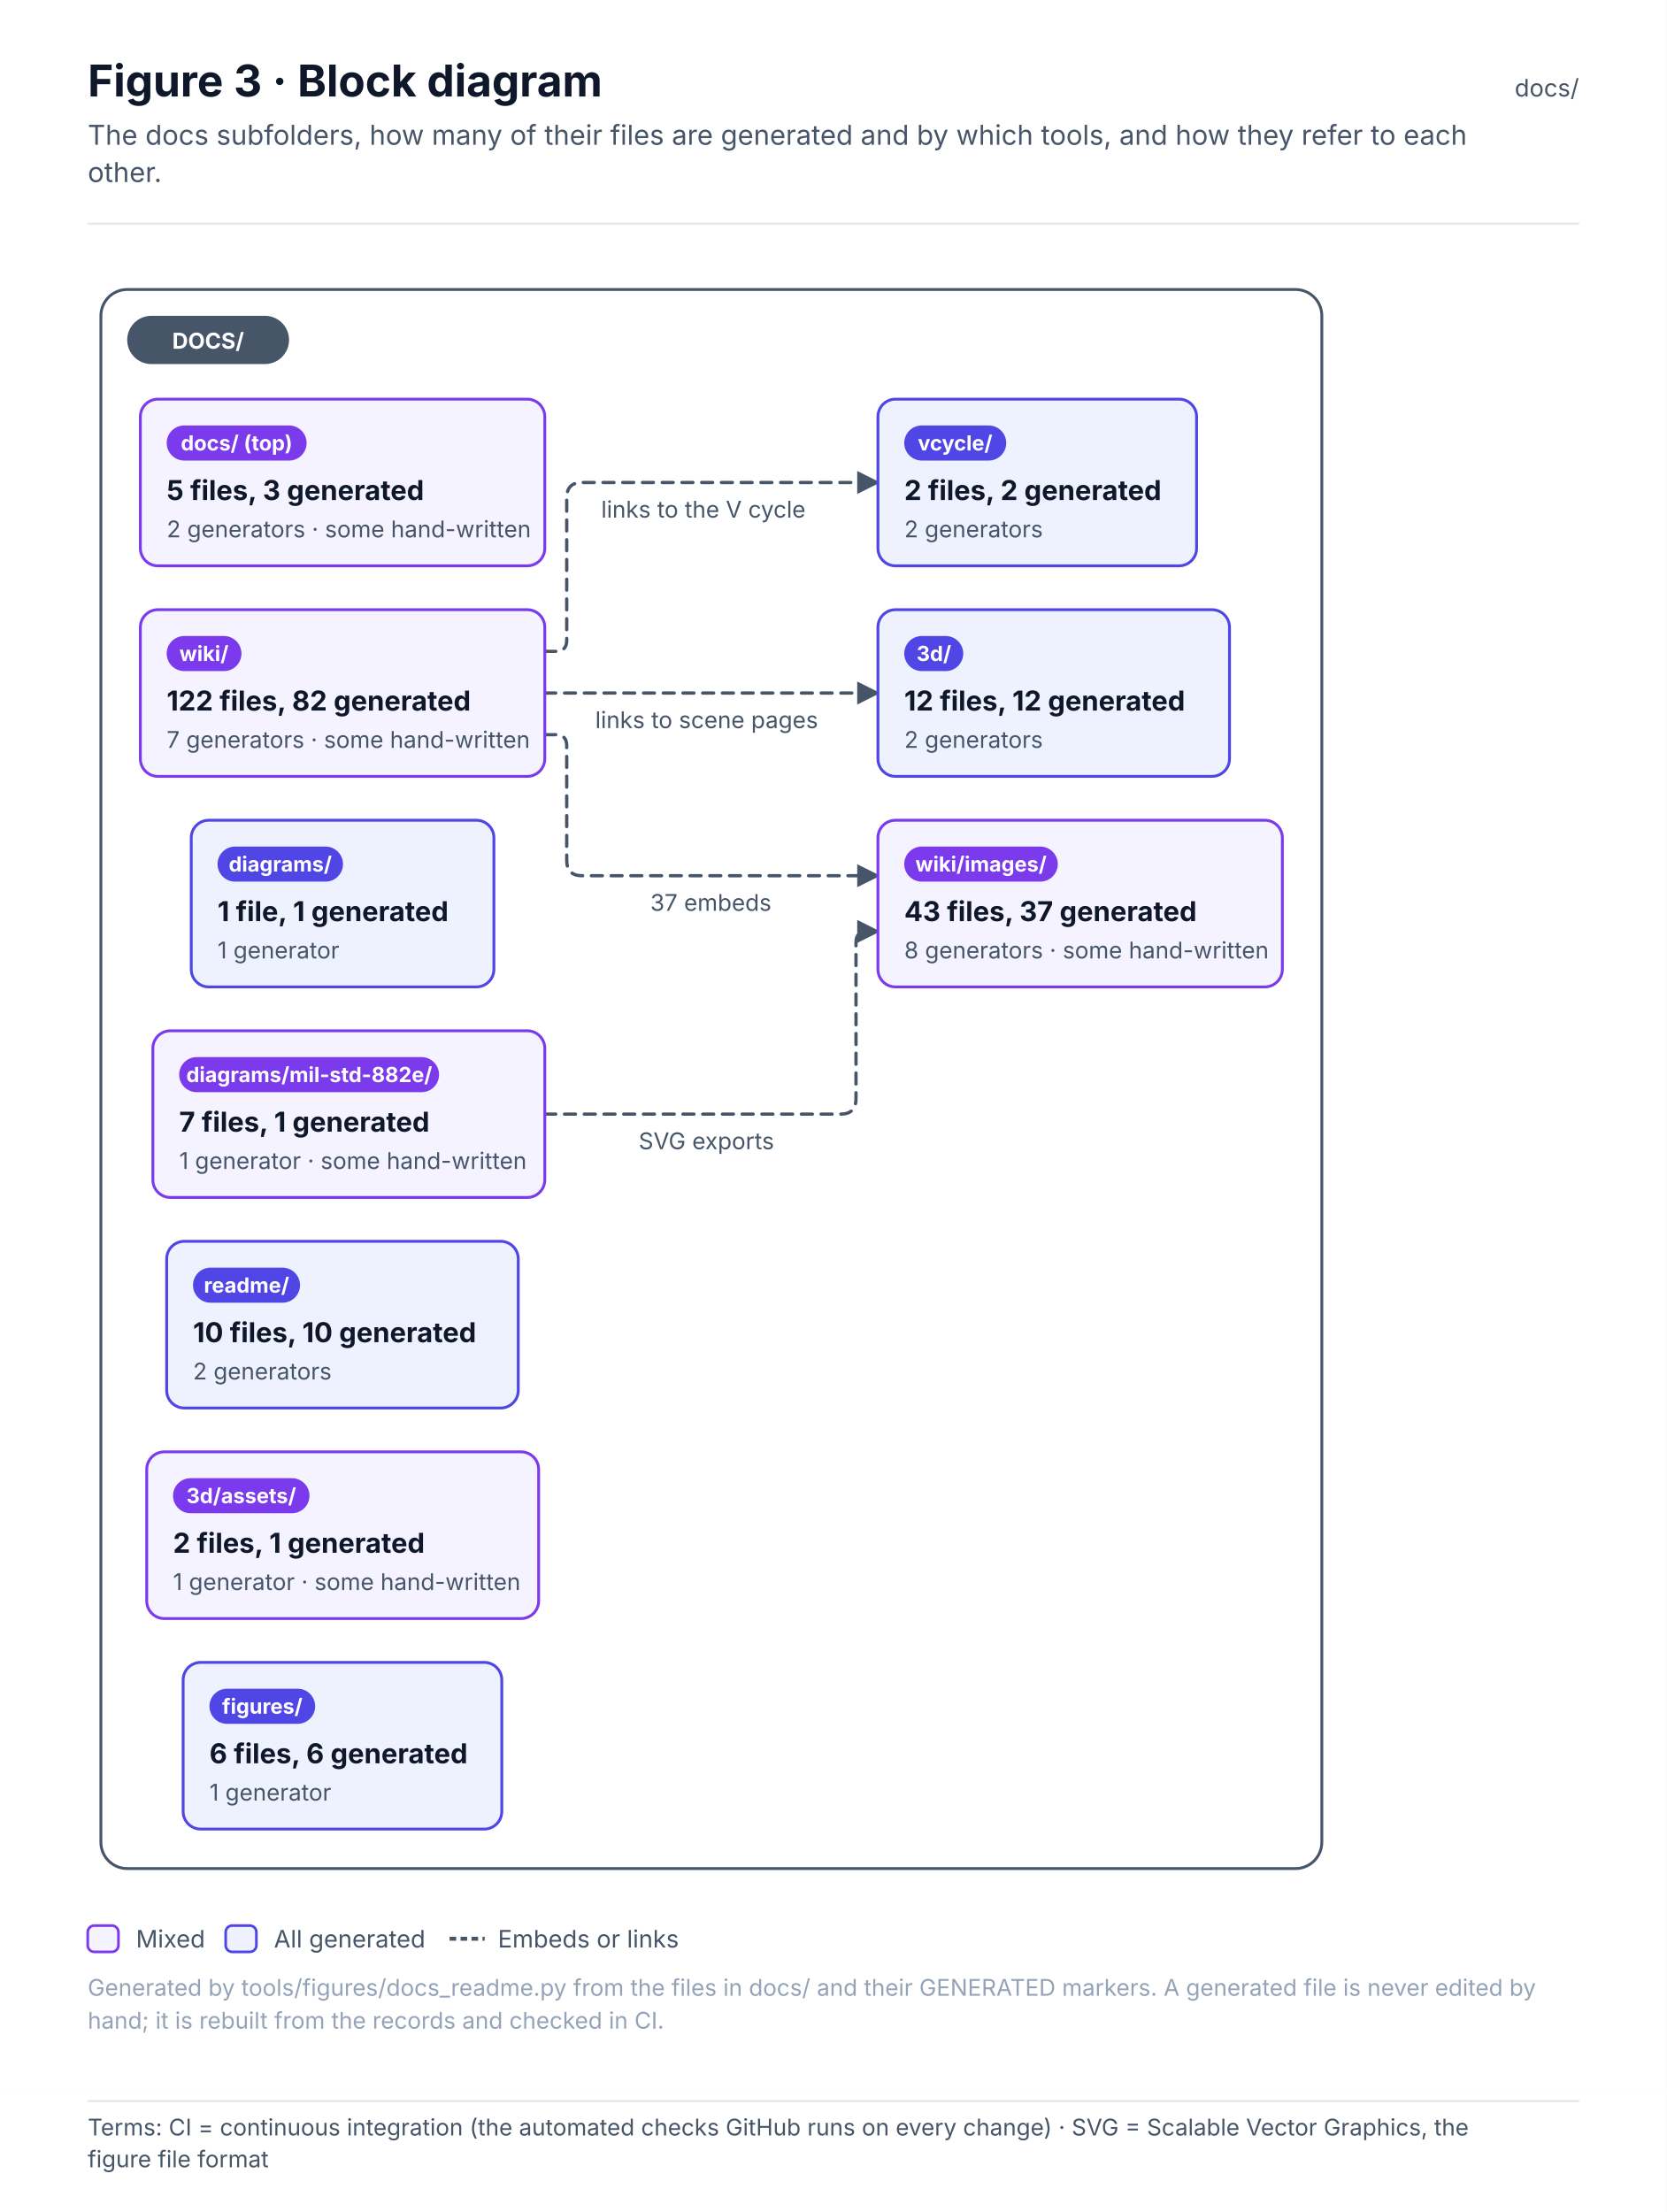
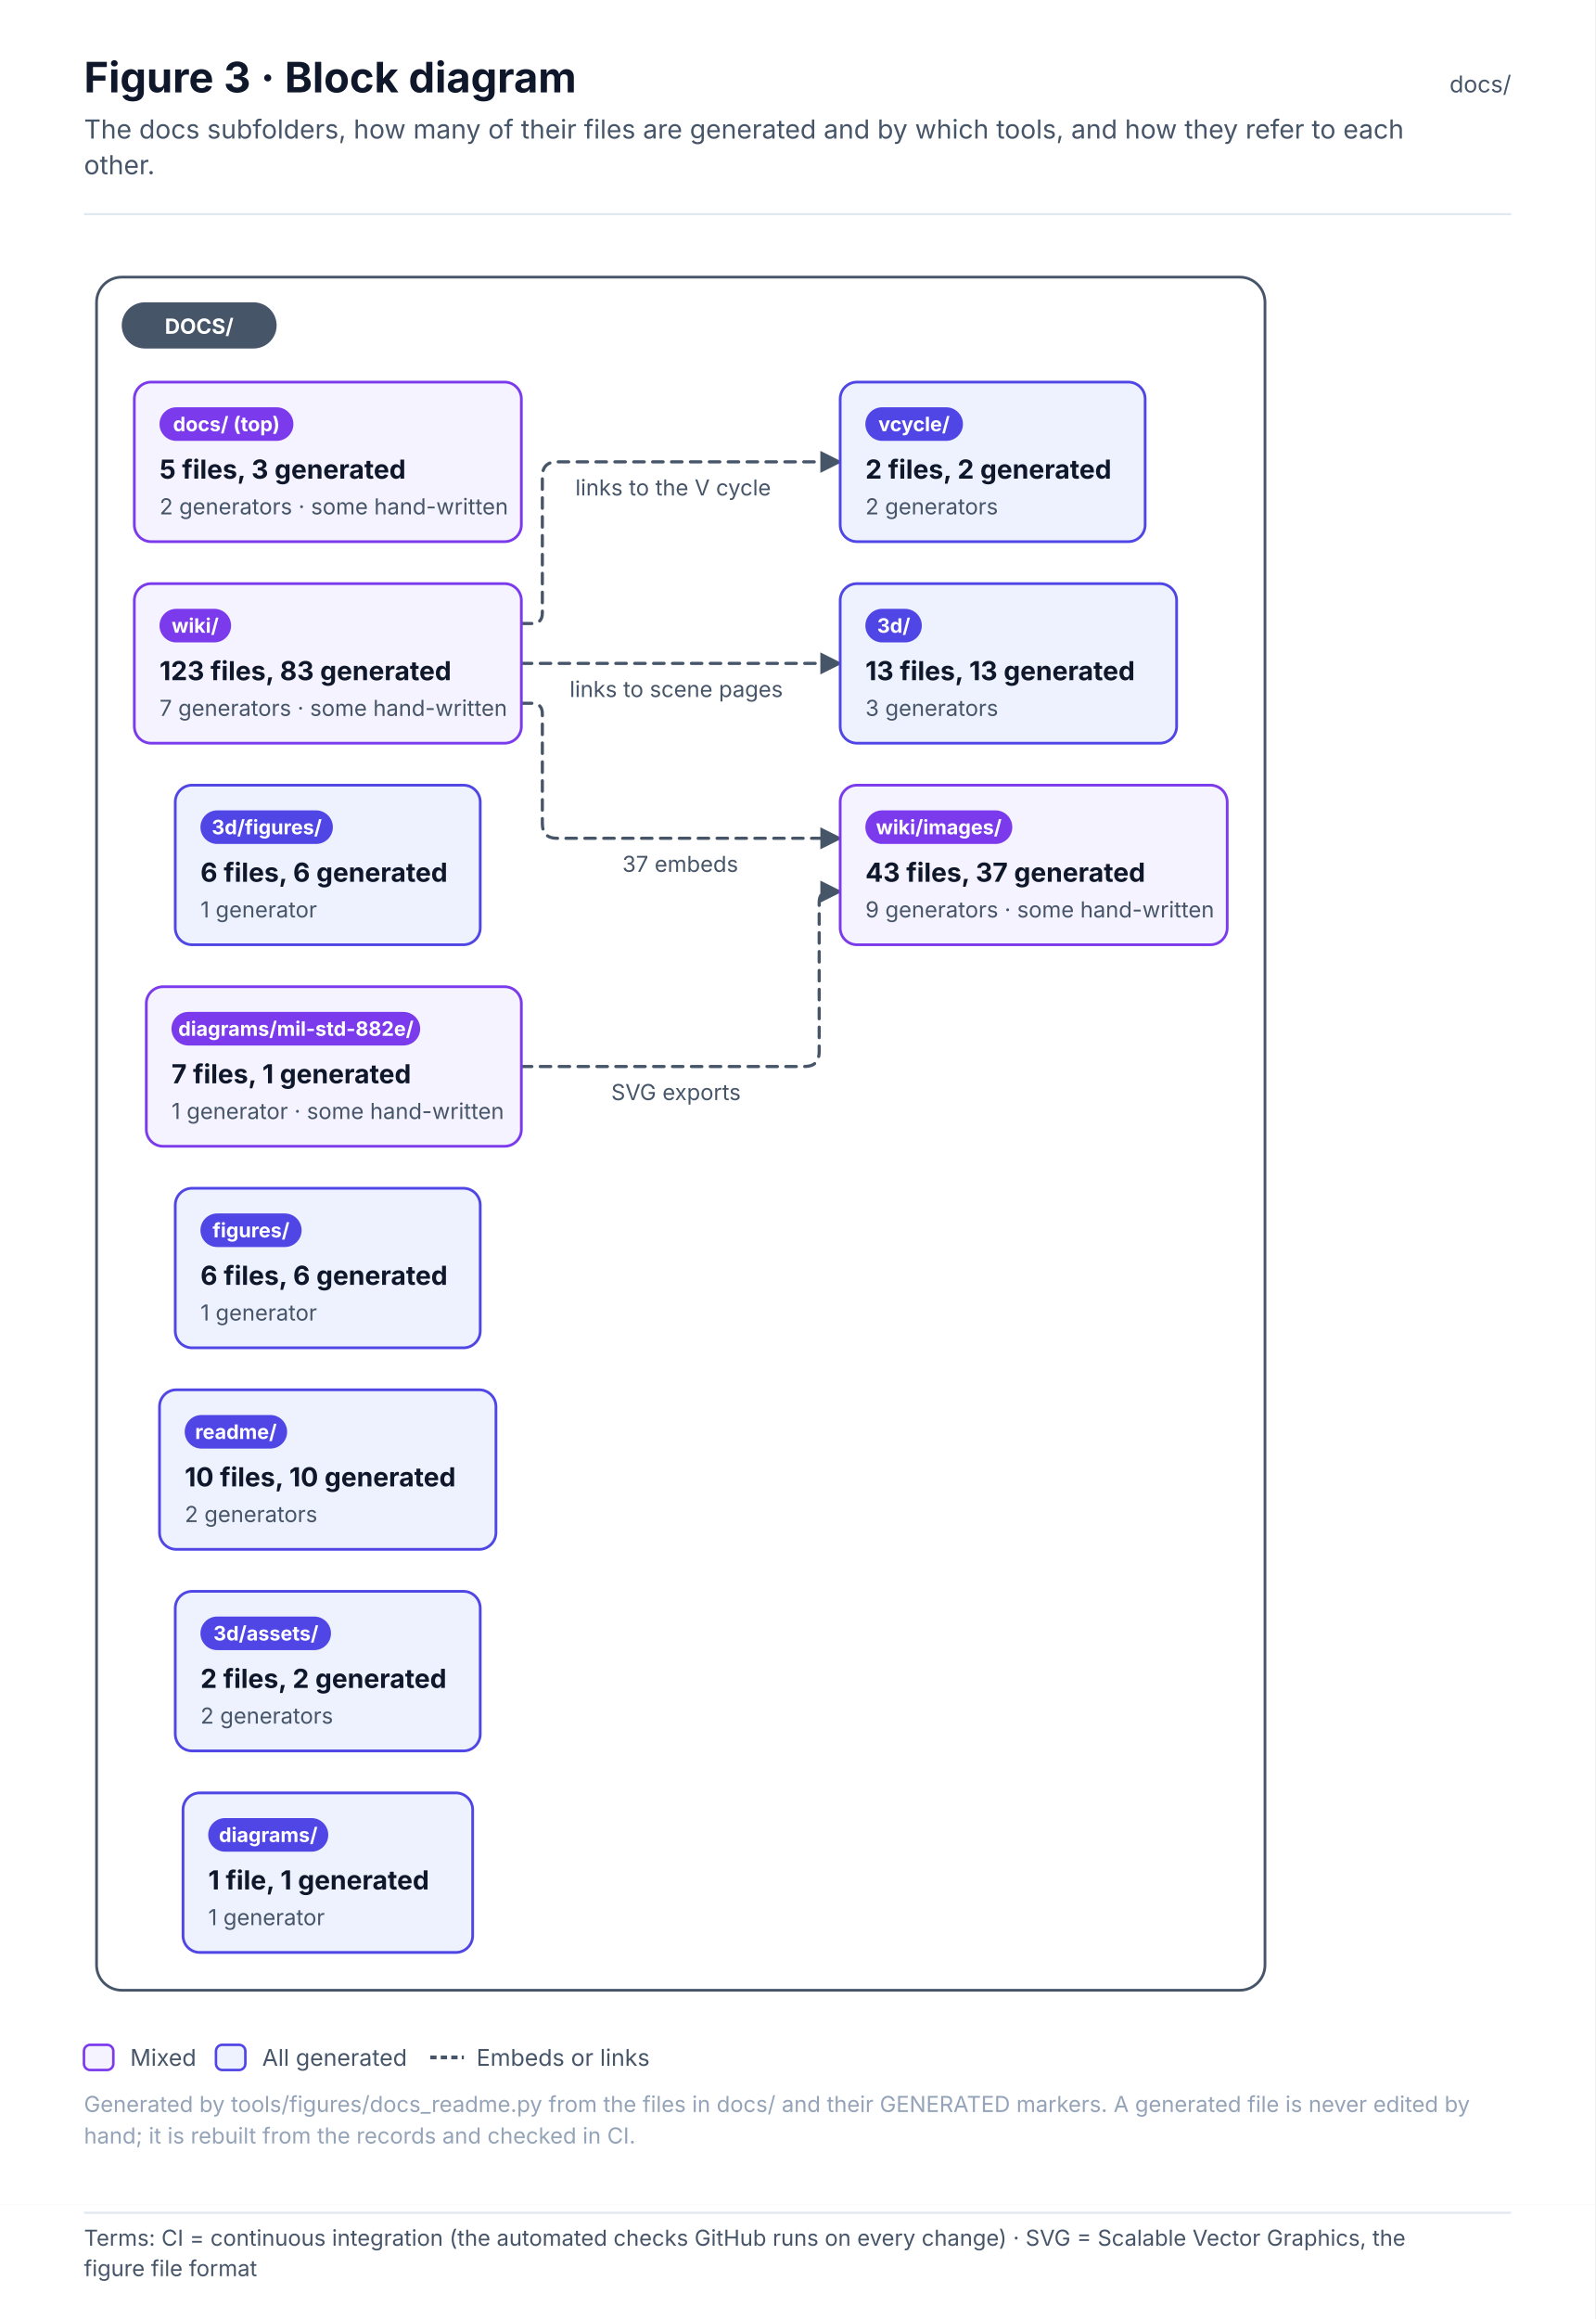
- <svg xmlns="http://www.w3.org/2000/svg" width="760" height="1008.6" viewBox="0 0 760 1008.6" font-family="Inter, 'Segoe UI', Helvetica, Arial, sans-serif" role="img">
+ <svg xmlns="http://www.w3.org/2000/svg" width="760" height="1104.6" viewBox="0 0 760 1104.6" font-family="Inter, 'Segoe UI', Helvetica, Arial, sans-serif" role="img">
  <defs>
    <pattern id="hatch" patternUnits="userSpaceOnUse" width="6" height="6" patternTransform="rotate(45)">
      <rect width="6" height="6" fill="#F1F5F9" />
      <line x1="0" y1="0" x2="0" y2="6" stroke="#E2E8F0" stroke-width="2" />
    </pattern>
    <marker id="arr-ink" viewBox="0 0 10 10" refX="9" refY="5" markerWidth="7" markerHeight="7" orient="auto-start-reverse">
      <path d="M0 0 L10 5 L0 10 z" fill="#475569" />
    </marker>
    <marker id="dia-ink" viewBox="0 0 16 10" refX="15" refY="5" markerWidth="12" markerHeight="8" orient="auto-start-reverse">
      <path d="M1 5 L8 1 L15 5 L8 9 z" fill="#475569" />
    </marker>
    <marker id="tri-ink" viewBox="0 0 12 12" refX="11" refY="6" markerWidth="10" markerHeight="10" orient="auto-start-reverse">
      <path d="M1 1 L11 6 L1 11 z" fill="#FFFFFF" stroke="#475569" stroke-width="1.2" />
    </marker>
    <marker id="arr-system" viewBox="0 0 10 10" refX="9" refY="5" markerWidth="7" markerHeight="7" orient="auto-start-reverse">
      <path d="M0 0 L10 5 L0 10 z" fill="#4F46E5" />
    </marker>
    <marker id="dia-system" viewBox="0 0 16 10" refX="15" refY="5" markerWidth="12" markerHeight="8" orient="auto-start-reverse">
      <path d="M1 5 L8 1 L15 5 L8 9 z" fill="#4F46E5" />
    </marker>
    <marker id="tri-system" viewBox="0 0 12 12" refX="11" refY="6" markerWidth="10" markerHeight="10" orient="auto-start-reverse">
      <path d="M1 1 L11 6 L1 11 z" fill="#FFFFFF" stroke="#4F46E5" stroke-width="1.2" />
    </marker>
    <marker id="arr-software" viewBox="0 0 10 10" refX="9" refY="5" markerWidth="7" markerHeight="7" orient="auto-start-reverse">
      <path d="M0 0 L10 5 L0 10 z" fill="#0F766E" />
    </marker>
    <marker id="dia-software" viewBox="0 0 16 10" refX="15" refY="5" markerWidth="12" markerHeight="8" orient="auto-start-reverse">
      <path d="M1 5 L8 1 L15 5 L8 9 z" fill="#0F766E" />
    </marker>
    <marker id="tri-software" viewBox="0 0 12 12" refX="11" refY="6" markerWidth="10" markerHeight="10" orient="auto-start-reverse">
      <path d="M1 1 L11 6 L1 11 z" fill="#FFFFFF" stroke="#0F766E" stroke-width="1.2" />
    </marker>
    <marker id="arr-safety" viewBox="0 0 10 10" refX="9" refY="5" markerWidth="7" markerHeight="7" orient="auto-start-reverse">
      <path d="M0 0 L10 5 L0 10 z" fill="#C2410C" />
    </marker>
    <marker id="dia-safety" viewBox="0 0 16 10" refX="15" refY="5" markerWidth="12" markerHeight="8" orient="auto-start-reverse">
      <path d="M1 5 L8 1 L15 5 L8 9 z" fill="#C2410C" />
    </marker>
    <marker id="tri-safety" viewBox="0 0 12 12" refX="11" refY="6" markerWidth="10" markerHeight="10" orient="auto-start-reverse">
      <path d="M1 1 L11 6 L1 11 z" fill="#FFFFFF" stroke="#C2410C" stroke-width="1.2" />
    </marker>
    <marker id="arr-interface" viewBox="0 0 10 10" refX="9" refY="5" markerWidth="7" markerHeight="7" orient="auto-start-reverse">
      <path d="M0 0 L10 5 L0 10 z" fill="#7C3AED" />
    </marker>
    <marker id="dia-interface" viewBox="0 0 16 10" refX="15" refY="5" markerWidth="12" markerHeight="8" orient="auto-start-reverse">
      <path d="M1 5 L8 1 L15 5 L8 9 z" fill="#7C3AED" />
    </marker>
    <marker id="tri-interface" viewBox="0 0 12 12" refX="11" refY="6" markerWidth="10" markerHeight="10" orient="auto-start-reverse">
      <path d="M1 1 L11 6 L1 11 z" fill="#FFFFFF" stroke="#7C3AED" stroke-width="1.2" />
    </marker>
    <marker id="arr-external" viewBox="0 0 10 10" refX="9" refY="5" markerWidth="7" markerHeight="7" orient="auto-start-reverse">
      <path d="M0 0 L10 5 L0 10 z" fill="#64748B" />
    </marker>
    <marker id="dia-external" viewBox="0 0 16 10" refX="15" refY="5" markerWidth="12" markerHeight="8" orient="auto-start-reverse">
      <path d="M1 5 L8 1 L15 5 L8 9 z" fill="#64748B" />
    </marker>
    <marker id="tri-external" viewBox="0 0 12 12" refX="11" refY="6" markerWidth="10" markerHeight="10" orient="auto-start-reverse">
      <path d="M1 1 L11 6 L1 11 z" fill="#FFFFFF" stroke="#64748B" stroke-width="1.2" />
    </marker>
    <marker id="arr-work" viewBox="0 0 10 10" refX="9" refY="5" markerWidth="7" markerHeight="7" orient="auto-start-reverse">
      <path d="M0 0 L10 5 L0 10 z" fill="#475569" />
    </marker>
    <marker id="dia-work" viewBox="0 0 16 10" refX="15" refY="5" markerWidth="12" markerHeight="8" orient="auto-start-reverse">
      <path d="M1 5 L8 1 L15 5 L8 9 z" fill="#475569" />
    </marker>
    <marker id="tri-work" viewBox="0 0 12 12" refX="11" refY="6" markerWidth="10" markerHeight="10" orient="auto-start-reverse">
      <path d="M1 1 L11 6 L1 11 z" fill="#FFFFFF" stroke="#475569" stroke-width="1.2" />
    </marker>
    <marker id="arr-muted" viewBox="0 0 10 10" refX="9" refY="5" markerWidth="7" markerHeight="7" orient="auto-start-reverse">
      <path d="M0 0 L10 5 L0 10 z" fill="#94A3B8" />
    </marker>
    <marker id="dia-muted" viewBox="0 0 16 10" refX="15" refY="5" markerWidth="12" markerHeight="8" orient="auto-start-reverse">
      <path d="M1 5 L8 1 L15 5 L8 9 z" fill="#94A3B8" />
    </marker>
    <marker id="tri-muted" viewBox="0 0 12 12" refX="11" refY="6" markerWidth="10" markerHeight="10" orient="auto-start-reverse">
      <path d="M1 1 L11 6 L1 11 z" fill="#FFFFFF" stroke="#94A3B8" stroke-width="1.2" />
    </marker>
    <marker id="arr-current" viewBox="0 0 10 10" refX="9" refY="5" markerWidth="7" markerHeight="7" orient="auto-start-reverse">
      <path d="M0 0 L10 5 L0 10 z" fill="#0F172A" />
    </marker>
    <marker id="dia-current" viewBox="0 0 16 10" refX="15" refY="5" markerWidth="12" markerHeight="8" orient="auto-start-reverse">
      <path d="M1 5 L8 1 L15 5 L8 9 z" fill="#0F172A" />
    </marker>
    <marker id="tri-current" viewBox="0 0 12 12" refX="11" refY="6" markerWidth="10" markerHeight="10" orient="auto-start-reverse">
      <path d="M1 1 L11 6 L1 11 z" fill="#FFFFFF" stroke="#0F172A" stroke-width="1.2" />
    </marker>
    <marker id="arr-ok" viewBox="0 0 10 10" refX="9" refY="5" markerWidth="7" markerHeight="7" orient="auto-start-reverse">
      <path d="M0 0 L10 5 L0 10 z" fill="#2E9E6A" />
    </marker>
    <marker id="dia-ok" viewBox="0 0 16 10" refX="15" refY="5" markerWidth="12" markerHeight="8" orient="auto-start-reverse">
      <path d="M1 5 L8 1 L15 5 L8 9 z" fill="#2E9E6A" />
    </marker>
    <marker id="tri-ok" viewBox="0 0 12 12" refX="11" refY="6" markerWidth="10" markerHeight="10" orient="auto-start-reverse">
      <path d="M1 1 L11 6 L1 11 z" fill="#FFFFFF" stroke="#2E9E6A" stroke-width="1.2" />
    </marker>
    <marker id="arr-amber" viewBox="0 0 10 10" refX="9" refY="5" markerWidth="7" markerHeight="7" orient="auto-start-reverse">
      <path d="M0 0 L10 5 L0 10 z" fill="#D97706" />
    </marker>
    <marker id="dia-amber" viewBox="0 0 16 10" refX="15" refY="5" markerWidth="12" markerHeight="8" orient="auto-start-reverse">
      <path d="M1 5 L8 1 L15 5 L8 9 z" fill="#D97706" />
    </marker>
    <marker id="tri-amber" viewBox="0 0 12 12" refX="11" refY="6" markerWidth="10" markerHeight="10" orient="auto-start-reverse">
      <path d="M1 1 L11 6 L1 11 z" fill="#FFFFFF" stroke="#D97706" stroke-width="1.2" />
    </marker>
    <marker id="arr-red" viewBox="0 0 10 10" refX="9" refY="5" markerWidth="7" markerHeight="7" orient="auto-start-reverse">
      <path d="M0 0 L10 5 L0 10 z" fill="#D2553F" />
    </marker>
    <marker id="dia-red" viewBox="0 0 16 10" refX="15" refY="5" markerWidth="12" markerHeight="8" orient="auto-start-reverse">
      <path d="M1 5 L8 1 L15 5 L8 9 z" fill="#D2553F" />
    </marker>
    <marker id="tri-red" viewBox="0 0 12 12" refX="11" refY="6" markerWidth="10" markerHeight="10" orient="auto-start-reverse">
      <path d="M1 1 L11 6 L1 11 z" fill="#FFFFFF" stroke="#D2553F" stroke-width="1.2" />
    </marker>
  </defs>
-   <rect x="0" y="0" width="760" height="954" rx="0" fill="#FFFFFF" stroke="none" stroke-width="0" />
+   <rect x="0" y="0" width="760" height="1050" rx="0" fill="#FFFFFF" stroke="none" stroke-width="0" />
  <text x="40" y="44" font-size="20" fill="#0F172A" font-weight="700">Figure 3 · Block diagram</text>
  <text x="40" y="66" font-size="12.5" fill="#475569">The docs subfolders, how many of their files are generated and by which tools, and how they refer to each</text>
  <text x="40" y="83" font-size="12.5" fill="#475569">other.</text>
  <text x="720" y="44" font-size="11" fill="#475569" text-anchor="end">docs/</text>
  <line x1="40" y1="102" x2="720" y2="102" stroke="#E2E8F0" stroke-width="1" />
  <g transform="translate(40 126)">
-     <rect x="6" y="6" width="556.7" height="720" rx="12" fill="#FFFFFF" stroke="#475569" stroke-width="1.3" />
+     <rect x="6" y="6" width="556.7" height="816" rx="12" fill="#FFFFFF" stroke="#475569" stroke-width="1.3" />
    <path d="M208.4 382 L343.3 382 Q350.3 382 350.3 375 L350.3 303.7 Q350.3 298.7 355.3 298.7 L360.3 298.7" stroke="#475569" stroke-width="1.5" fill="none" stroke-dasharray="5 4" stroke-linejoin="round" stroke-linecap="round" marker-end="url(#arr-ink)" />
    <path d="M208.4 209 L213.4 209 Q218.4 209 218.4 214 L218.4 266.3 Q218.4 273.3 225.4 273.3 L360.3 273.3" stroke="#475569" stroke-width="1.5" fill="none" stroke-dasharray="5 4" stroke-linejoin="round" stroke-linecap="round" marker-end="url(#arr-ink)" />
    <path d="M208.4 190 L360.3 190" stroke="#475569" stroke-width="1.5" fill="none" stroke-dasharray="5 4" stroke-linejoin="round" stroke-linecap="round" marker-end="url(#arr-ink)" />
    <path d="M208.4 171 L213.4 171 Q218.4 171 218.4 166 L218.4 101 Q218.4 94 225.4 94 L360.3 94" stroke="#475569" stroke-width="1.5" fill="none" stroke-dasharray="5 4" stroke-linejoin="round" stroke-linecap="round" marker-end="url(#arr-ink)" />
    <rect x="18" y="18" width="73.8" height="22" rx="11" fill="#475569" stroke="none" stroke-width="0" />
    <text x="54.9" y="33" font-size="10" fill="#FFFFFF" font-weight="700" text-anchor="middle">DOCS/</text>
    <rect x="24" y="56" width="184.4" height="76" rx="8" fill="#F5F3FF" stroke="#7C3AED" stroke-width="1.3" />
    <rect x="36" y="68" width="63.8" height="16" rx="8.0" fill="#7C3AED" stroke="none" stroke-width="1" />
    <text x="67.9" y="79.4" font-size="9.5" fill="#FFFFFF" font-weight="700" text-anchor="middle">docs/ (top)</text>
    <text x="36" y="102" font-size="12.5" fill="#0F172A" font-weight="700">5 files, 3 generated</text>
    <text x="36" y="119" font-size="10.5" fill="#475569">2 generators · some hand-written</text>
    <rect x="360.3" y="152" width="160.3" height="76" rx="8" fill="#EEF2FF" stroke="#4F46E5" stroke-width="1.3" />
    <rect x="372.3" y="164" width="26.9" height="16" rx="8.0" fill="#4F46E5" stroke="none" stroke-width="1" />
    <text x="385.8" y="175.4" font-size="9.5" fill="#FFFFFF" font-weight="700" text-anchor="middle">3d/</text>
-     <text x="372.3" y="198" font-size="12.5" fill="#0F172A" font-weight="700">12 files, 12 generated</text>
-     <text x="372.3" y="215" font-size="10.5" fill="#475569">2 generators</text>
-     <rect x="26.9" y="536" width="178.7" height="76" rx="8" fill="#F5F3FF" stroke="#7C3AED" stroke-width="1.3" />
-     <rect x="38.9" y="548" width="62.2" height="16" rx="8.0" fill="#7C3AED" stroke="none" stroke-width="1" />
-     <text x="70" y="559.4" font-size="9.5" fill="#FFFFFF" font-weight="700" text-anchor="middle">3d/assets/</text>
-     <text x="38.9" y="582" font-size="12.5" fill="#0F172A" font-weight="700">2 files, 1 generated</text>
-     <text x="38.9" y="599" font-size="10.5" fill="#475569">1 generator · some hand-written</text>
-     <rect x="47.2" y="248" width="138" height="76" rx="8" fill="#EEF2FF" stroke="#4F46E5" stroke-width="1.3" />
-     <rect x="59.2" y="260" width="57.2" height="16" rx="8.0" fill="#4F46E5" stroke="none" stroke-width="1" />
-     <text x="87.8" y="271.4" font-size="9.5" fill="#FFFFFF" font-weight="700" text-anchor="middle">diagrams/</text>
-     <text x="59.2" y="294" font-size="12.5" fill="#0F172A" font-weight="700">1 file, 1 generated</text>
-     <text x="59.2" y="311" font-size="10.5" fill="#475569">1 generator</text>
+     <text x="372.3" y="198" font-size="12.5" fill="#0F172A" font-weight="700">13 files, 13 generated</text>
+     <text x="372.3" y="215" font-size="10.5" fill="#475569">3 generators</text>
+     <rect x="43.5" y="632" width="145.3" height="76" rx="8" fill="#EEF2FF" stroke="#4F46E5" stroke-width="1.3" />
+     <rect x="55.5" y="644" width="62.2" height="16" rx="8.0" fill="#4F46E5" stroke="none" stroke-width="1" />
+     <text x="86.7" y="655.4" font-size="9.5" fill="#FFFFFF" font-weight="700" text-anchor="middle">3d/assets/</text>
+     <text x="55.5" y="678" font-size="12.5" fill="#0F172A" font-weight="700">2 files, 2 generated</text>
+     <text x="55.5" y="695" font-size="10.5" fill="#475569">2 generators</text>
+     <rect x="43.5" y="248" width="145.3" height="76" rx="8" fill="#EEF2FF" stroke="#4F46E5" stroke-width="1.3" />
+     <rect x="55.5" y="260" width="63.1" height="16" rx="8.0" fill="#4F46E5" stroke="none" stroke-width="1" />
+     <text x="87.1" y="271.4" font-size="9.5" fill="#FFFFFF" font-weight="700" text-anchor="middle">3d/figures/</text>
+     <text x="55.5" y="294" font-size="12.5" fill="#0F172A" font-weight="700">6 files, 6 generated</text>
+     <text x="55.5" y="311" font-size="10.5" fill="#475569">1 generator</text>
+     <rect x="47.2" y="728" width="138" height="76" rx="8" fill="#EEF2FF" stroke="#4F46E5" stroke-width="1.3" />
+     <rect x="59.2" y="740" width="57.2" height="16" rx="8.0" fill="#4F46E5" stroke="none" stroke-width="1" />
+     <text x="87.8" y="751.4" font-size="9.5" fill="#FFFFFF" font-weight="700" text-anchor="middle">diagrams/</text>
+     <text x="59.2" y="774" font-size="12.5" fill="#0F172A" font-weight="700">1 file, 1 generated</text>
+     <text x="59.2" y="791" font-size="10.5" fill="#475569">1 generator</text>
    <rect x="29.7" y="344" width="178.7" height="76" rx="8" fill="#F5F3FF" stroke="#7C3AED" stroke-width="1.3" />
    <rect x="41.7" y="356" width="118.5" height="16" rx="8.0" fill="#7C3AED" stroke="none" stroke-width="1" />
    <text x="101" y="367.4" font-size="9.5" fill="#FFFFFF" font-weight="700" text-anchor="middle">diagrams/mil-std-882e/</text>
    <text x="41.7" y="390" font-size="12.5" fill="#0F172A" font-weight="700">7 files, 1 generated</text>
    <text x="41.7" y="407" font-size="10.5" fill="#475569">1 generator · some hand-written</text>
-     <rect x="43.5" y="632" width="145.3" height="76" rx="8" fill="#EEF2FF" stroke="#4F46E5" stroke-width="1.3" />
-     <rect x="55.5" y="644" width="48.2" height="16" rx="8.0" fill="#4F46E5" stroke="none" stroke-width="1" />
-     <text x="79.6" y="655.4" font-size="9.5" fill="#FFFFFF" font-weight="700" text-anchor="middle">figures/</text>
-     <text x="55.5" y="678" font-size="12.5" fill="#0F172A" font-weight="700">6 files, 6 generated</text>
-     <text x="55.5" y="695" font-size="10.5" fill="#475569">1 generator</text>
-     <rect x="36" y="440" width="160.3" height="76" rx="8" fill="#EEF2FF" stroke="#4F46E5" stroke-width="1.3" />
-     <rect x="48" y="452" width="48.8" height="16" rx="8.0" fill="#4F46E5" stroke="none" stroke-width="1" />
-     <text x="72.4" y="463.4" font-size="9.5" fill="#FFFFFF" font-weight="700" text-anchor="middle">readme/</text>
-     <text x="48" y="486" font-size="12.5" fill="#0F172A" font-weight="700">10 files, 10 generated</text>
-     <text x="48" y="503" font-size="10.5" fill="#475569">2 generators</text>
+     <rect x="43.5" y="440" width="145.3" height="76" rx="8" fill="#EEF2FF" stroke="#4F46E5" stroke-width="1.3" />
+     <rect x="55.5" y="452" width="48.2" height="16" rx="8.0" fill="#4F46E5" stroke="none" stroke-width="1" />
+     <text x="79.6" y="463.4" font-size="9.5" fill="#FFFFFF" font-weight="700" text-anchor="middle">figures/</text>
+     <text x="55.5" y="486" font-size="12.5" fill="#0F172A" font-weight="700">6 files, 6 generated</text>
+     <text x="55.5" y="503" font-size="10.5" fill="#475569">1 generator</text>
+     <rect x="36" y="536" width="160.3" height="76" rx="8" fill="#EEF2FF" stroke="#4F46E5" stroke-width="1.3" />
+     <rect x="48" y="548" width="48.8" height="16" rx="8.0" fill="#4F46E5" stroke="none" stroke-width="1" />
+     <text x="72.4" y="559.4" font-size="9.5" fill="#FFFFFF" font-weight="700" text-anchor="middle">readme/</text>
+     <text x="48" y="582" font-size="12.5" fill="#0F172A" font-weight="700">10 files, 10 generated</text>
+     <text x="48" y="599" font-size="10.5" fill="#475569">2 generators</text>
    <rect x="360.3" y="56" width="145.3" height="76" rx="8" fill="#EEF2FF" stroke="#4F46E5" stroke-width="1.3" />
    <rect x="372.3" y="68" width="46.5" height="16" rx="8.0" fill="#4F46E5" stroke="none" stroke-width="1" />
    <text x="395.5" y="79.4" font-size="9.5" fill="#FFFFFF" font-weight="700" text-anchor="middle">vcycle/</text>
    <text x="372.3" y="102" font-size="12.5" fill="#0F172A" font-weight="700">2 files, 2 generated</text>
    <text x="372.3" y="119" font-size="10.5" fill="#475569">2 generators</text>
    <rect x="24" y="152" width="184.4" height="76" rx="8" fill="#F5F3FF" stroke="#7C3AED" stroke-width="1.3" />
    <rect x="36" y="164" width="34.1" height="16" rx="8.0" fill="#7C3AED" stroke="none" stroke-width="1" />
    <text x="53" y="175.4" font-size="9.5" fill="#FFFFFF" font-weight="700" text-anchor="middle">wiki/</text>
-     <text x="36" y="198" font-size="12.5" fill="#0F172A" font-weight="700">122 files, 82 generated</text>
+     <text x="36" y="198" font-size="12.5" fill="#0F172A" font-weight="700">123 files, 83 generated</text>
    <text x="36" y="215" font-size="10.5" fill="#475569">7 generators · some hand-written</text>
    <rect x="360.3" y="248" width="184.4" height="76" rx="8" fill="#F5F3FF" stroke="#7C3AED" stroke-width="1.3" />
    <rect x="372.3" y="260" width="70" height="16" rx="8.0" fill="#7C3AED" stroke="none" stroke-width="1" />
    <text x="407.3" y="271.4" font-size="9.5" fill="#FFFFFF" font-weight="700" text-anchor="middle">wiki/images/</text>
    <text x="372.3" y="294" font-size="12.5" fill="#0F172A" font-weight="700">43 files, 37 generated</text>
-     <text x="372.3" y="311" font-size="10.5" fill="#475569">8 generators · some hand-written</text>
+     <text x="372.3" y="311" font-size="10.5" fill="#475569">9 generators · some hand-written</text>
    <rect x="246.2" y="385" width="76.3" height="18" rx="4" fill="#FFFFFF" stroke="none" stroke-width="0" opacity="0.92" />
    <text x="251.2" y="398" font-size="10.5" fill="#475569">SVG exports</text>
    <rect x="251.5" y="276.3" width="65.8" height="18" rx="4" fill="#FFFFFF" stroke="none" stroke-width="0" opacity="0.92" />
    <text x="256.5" y="289.3" font-size="10.5" fill="#475569">37 embeds</text>
    <rect x="226.4" y="193" width="115.9" height="18" rx="4" fill="#FFFFFF" stroke="none" stroke-width="0" opacity="0.92" />
    <text x="231.4" y="206" font-size="10.5" fill="#475569">links to scene pages</text>
    <rect x="229.1" y="97" width="110.6" height="18" rx="4" fill="#FFFFFF" stroke="none" stroke-width="0" opacity="0.92" />
    <text x="234.1" y="110" font-size="10.5" fill="#475569">links to the V cycle</text>
  </g>
-   <rect x="40" y="878" width="14" height="12" rx="3" fill="#F5F3FF" stroke="#7C3AED" stroke-width="1.2" />
-   <text x="62" y="888" font-size="11" fill="#475569">Mixed</text>
-   <rect x="102.9" y="878" width="14" height="12" rx="3" fill="#EEF2FF" stroke="#4F46E5" stroke-width="1.2" />
-   <text x="124.9" y="888" font-size="11" fill="#475569">All generated</text>
-   <line x1="205" y1="884" x2="221" y2="884" stroke="#475569" stroke-width="1.8" stroke-dasharray="3 2" />
-   <text x="227" y="888" font-size="11" fill="#475569">Embeds or links</text>
-   <text x="40" y="910" font-size="10.5" fill="#94A3B8">Generated by tools/figures/docs_readme.py from the files in docs/ and their GENERATED markers. A generated file is never edited by</text>
-   <text x="40" y="925" font-size="10.5" fill="#94A3B8">hand; it is rebuilt from the records and checked in CI.</text>
-   <g class="terms" data-base-h="954">
-     <rect x="0" y="954" width="760" height="54.6" fill="#FFFFFF" />
-     <line x1="40" y1="958" x2="720" y2="958" stroke="#E2E8F0" stroke-width="1" />
-     <text x="40" y="973.7" font-size="10.5" fill="#475569" font-family="Inter, 'Segoe UI', Helvetica, Arial, sans-serif">Terms: CI = continuous integration (the automated checks GitHub runs on every change) · SVG = Scalable Vector Graphics, the</text>
-     <text x="40" y="988.2" font-size="10.5" fill="#475569" font-family="Inter, 'Segoe UI', Helvetica, Arial, sans-serif">figure file format</text>
+   <rect x="40" y="974" width="14" height="12" rx="3" fill="#F5F3FF" stroke="#7C3AED" stroke-width="1.2" />
+   <text x="62" y="984" font-size="11" fill="#475569">Mixed</text>
+   <rect x="102.9" y="974" width="14" height="12" rx="3" fill="#EEF2FF" stroke="#4F46E5" stroke-width="1.2" />
+   <text x="124.9" y="984" font-size="11" fill="#475569">All generated</text>
+   <line x1="205" y1="980" x2="221" y2="980" stroke="#475569" stroke-width="1.8" stroke-dasharray="3 2" />
+   <text x="227" y="984" font-size="11" fill="#475569">Embeds or links</text>
+   <text x="40" y="1006" font-size="10.5" fill="#94A3B8">Generated by tools/figures/docs_readme.py from the files in docs/ and their GENERATED markers. A generated file is never edited by</text>
+   <text x="40" y="1021" font-size="10.5" fill="#94A3B8">hand; it is rebuilt from the records and checked in CI.</text>
+   <g class="terms" data-base-h="1050">
+     <rect x="0" y="1050" width="760" height="54.6" fill="#FFFFFF" />
+     <line x1="40" y1="1054" x2="720" y2="1054" stroke="#E2E8F0" stroke-width="1" />
+     <text x="40" y="1069.7" font-size="10.5" fill="#475569" font-family="Inter, 'Segoe UI', Helvetica, Arial, sans-serif">Terms: CI = continuous integration (the automated checks GitHub runs on every change) · SVG = Scalable Vector Graphics, the</text>
+     <text x="40" y="1084.2" font-size="10.5" fill="#475569" font-family="Inter, 'Segoe UI', Helvetica, Arial, sans-serif">figure file format</text>
  </g>
</svg>
